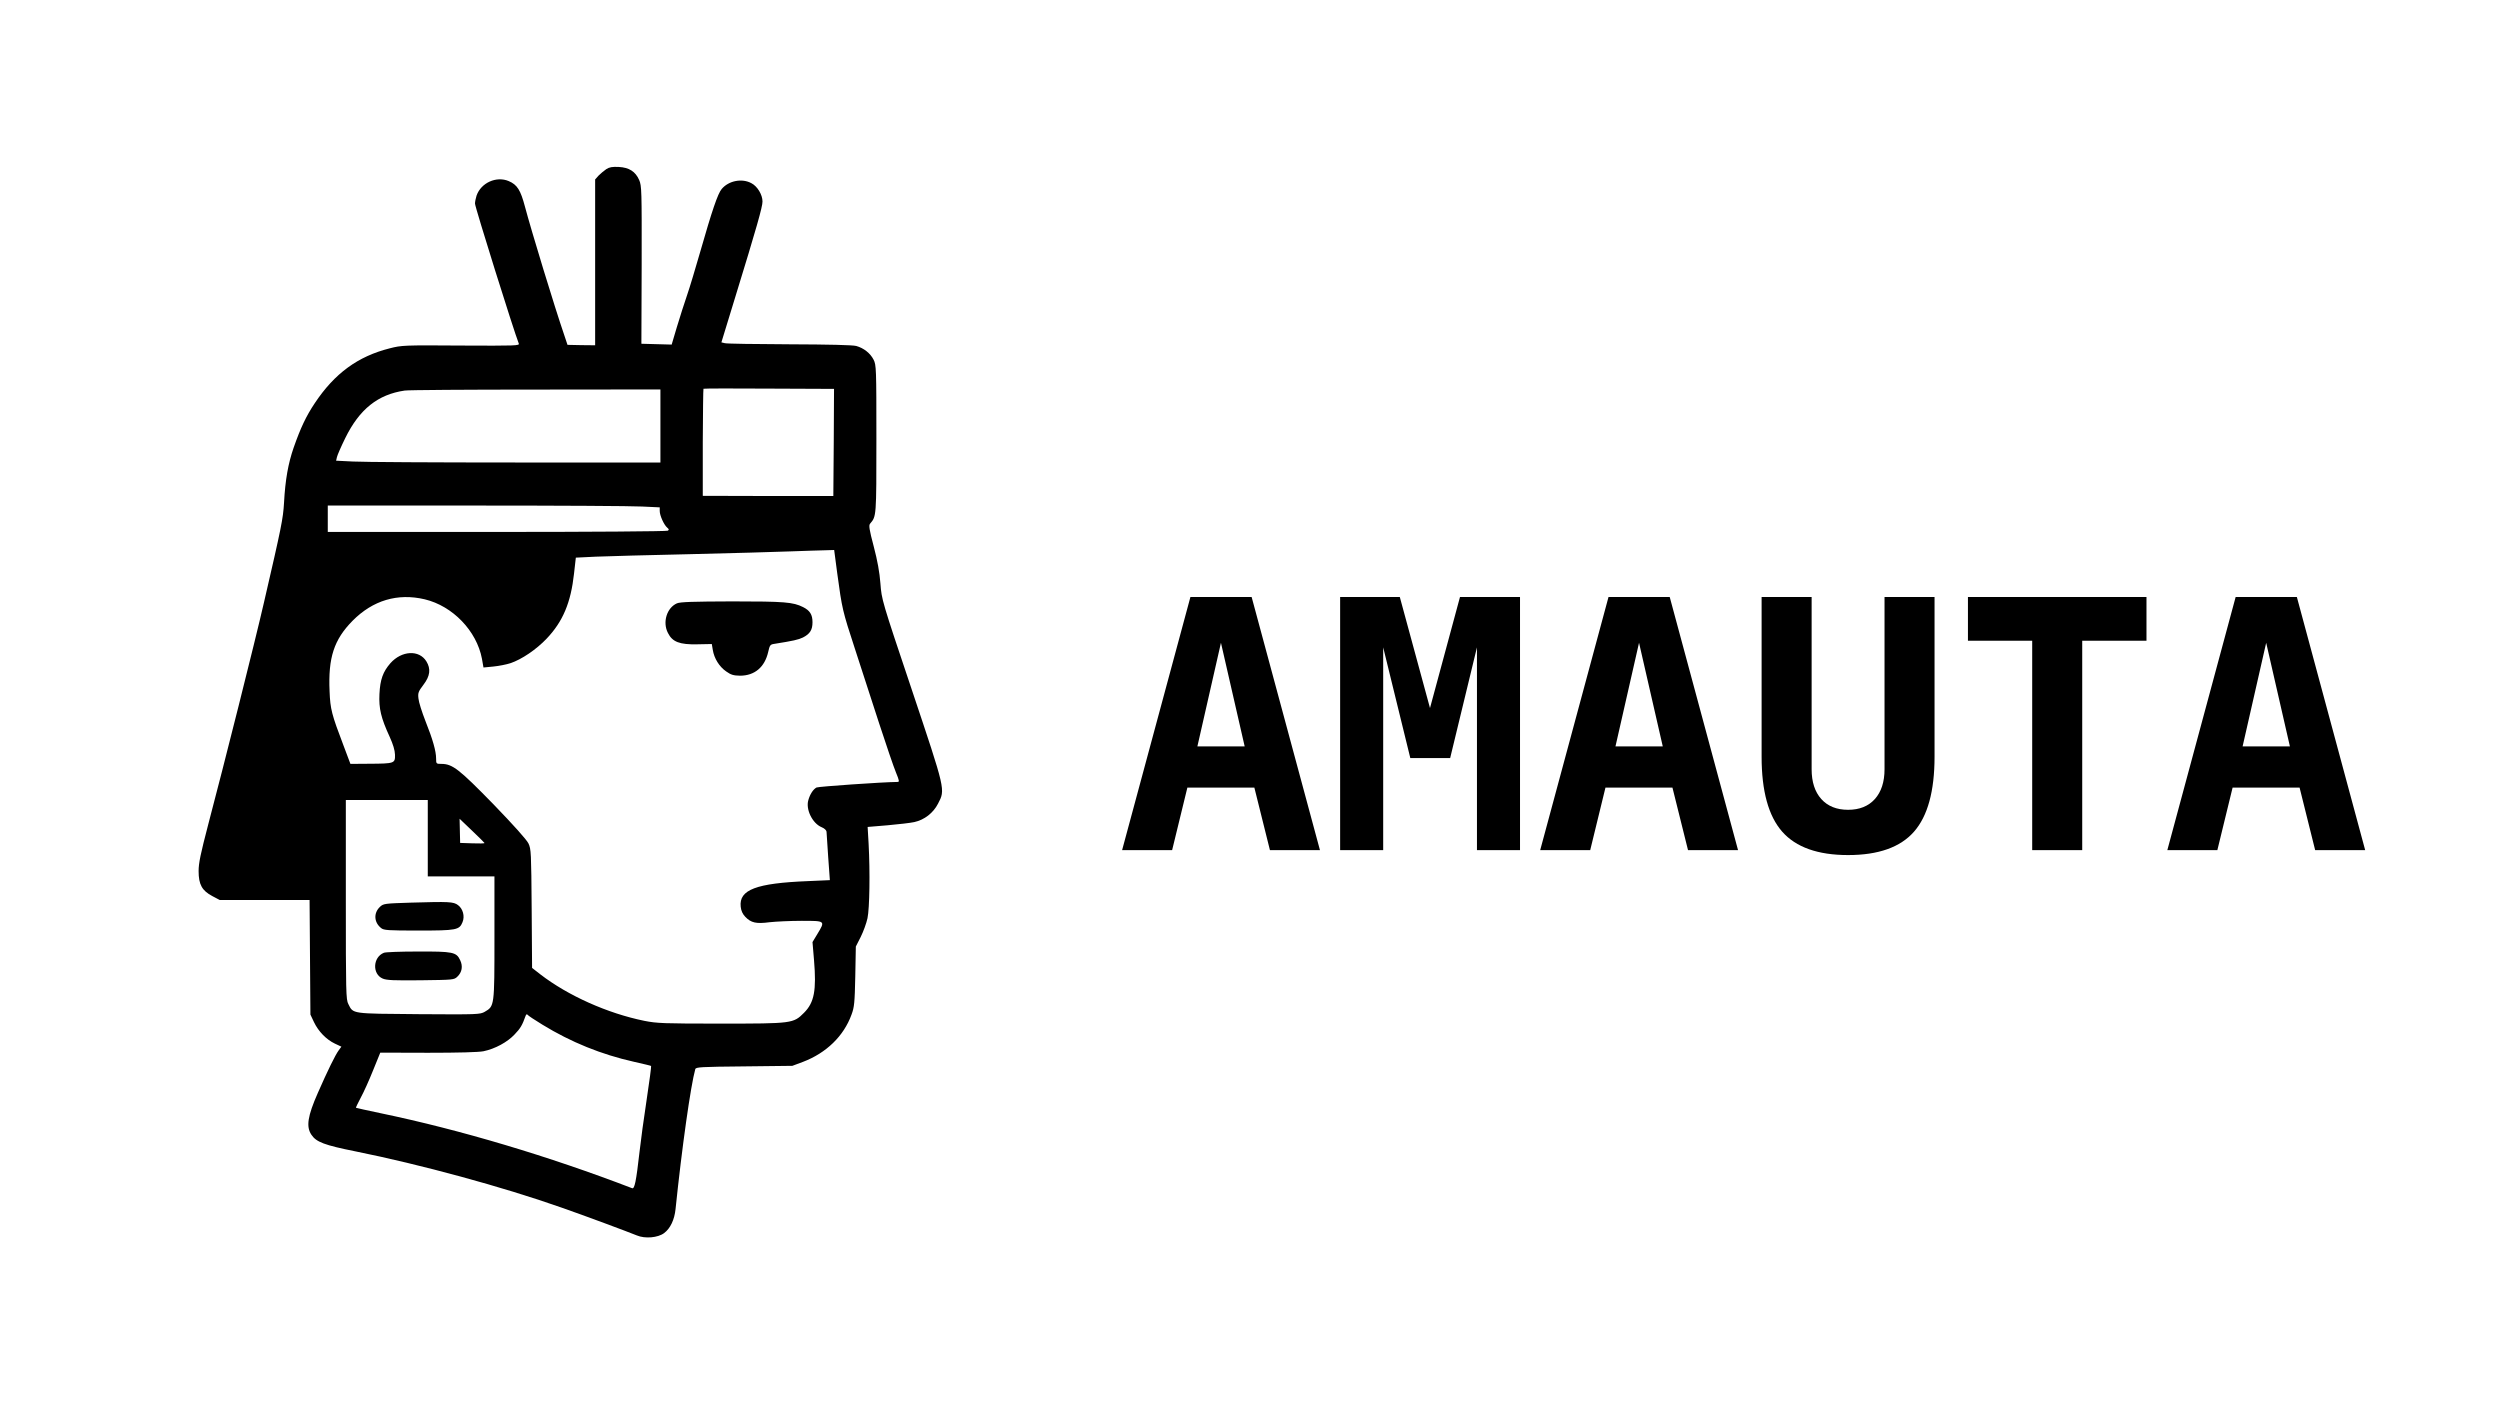
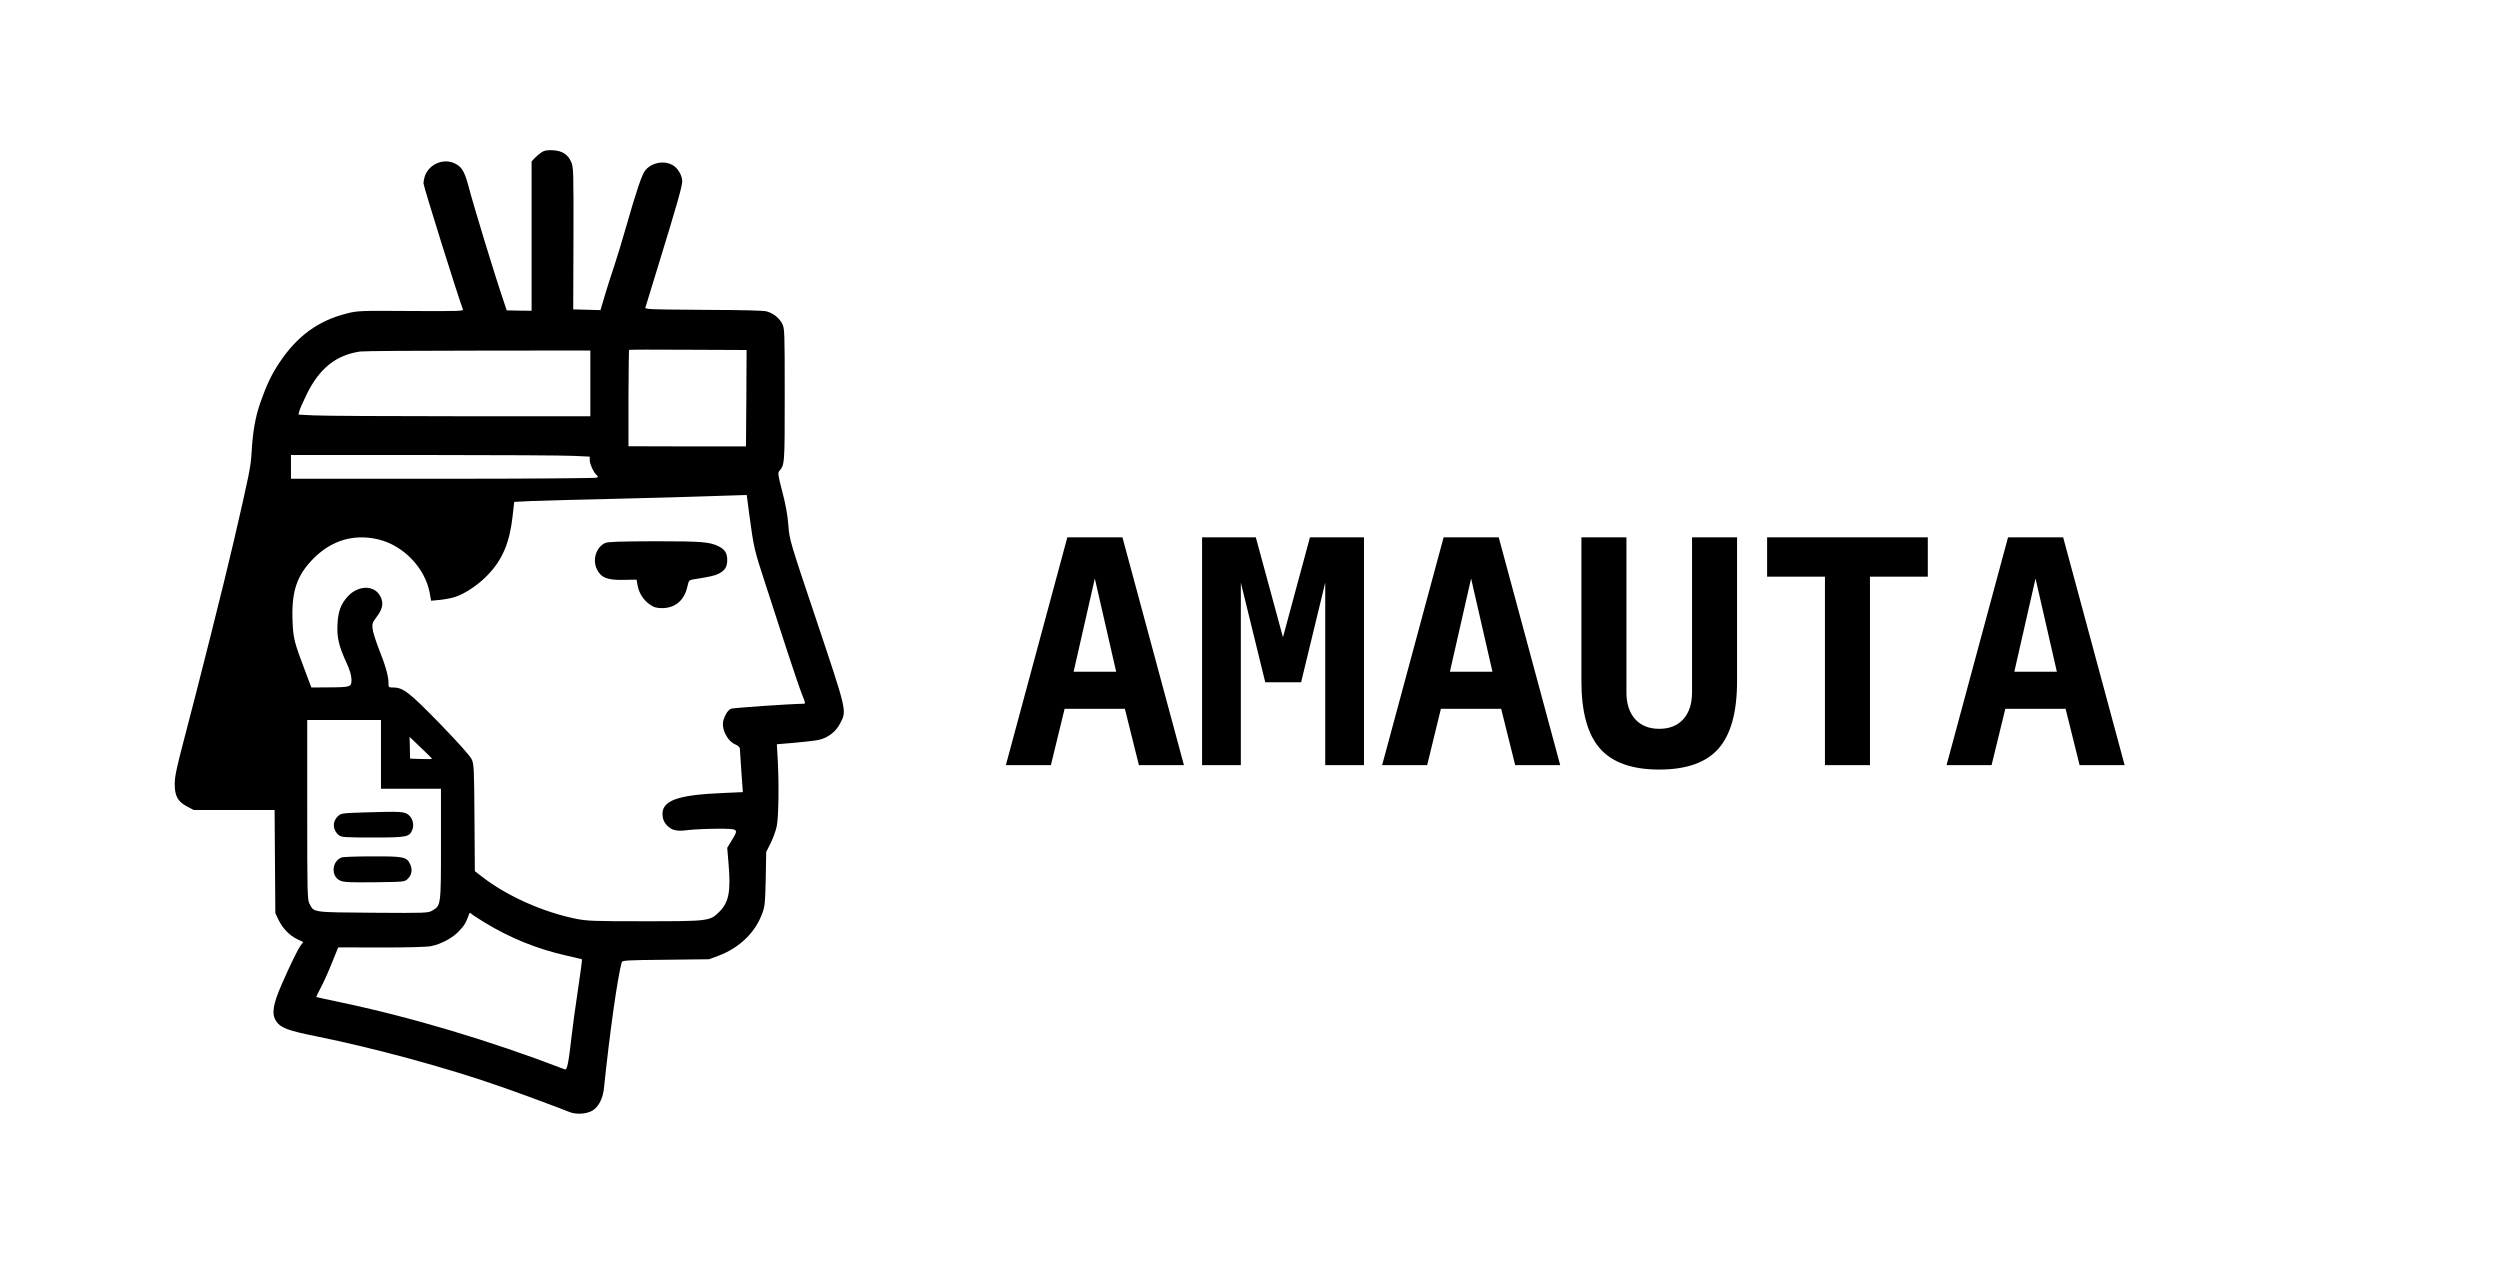
- <svg xmlns="http://www.w3.org/2000/svg" width="1800" height="1024" version="1.0">
-   <g>
-     <g id="svg_4">
-       <path d="m436.5,121.8c-1.6,1.1 -4.1,3.2 -5.5,4.6l-2.5,2.8l0,119.4l-9.9,-0.1l-10,-0.2l-2.3,-6.9c-7.1,-20.7 -23.8,-75.5 -28.3,-92.5c-3.2,-12.1 -5.6,-15.9 -11.7,-18.5c-8.9,-3.8 -20,1.2 -23.2,10.5c-0.6,1.9 -1.1,4.4 -1.1,5.7c0,2.5 27.9,91.6 31.5,100.7c0.7,1.6 -1.6,1.7 -41.6,1.5c-41.2,-0.3 -42.7,-0.2 -51.3,2c-23,5.8 -39.7,18.1 -53.9,39.4c-6.3,9.4 -10.3,17.9 -15.3,32.2c-3.9,11.3 -6,22.9 -6.9,39.6c-0.7,11.7 -1.8,17.1 -14.5,72c-6.5,28.3 -28.7,116.6 -40.1,159.7c-5.5,21.1 -6.9,27.7 -6.9,33.5c0,9.7 2.5,14.1 9.9,18l5.3,2.8l64.7,0l0.3,41.2l0.3,41.3l2.6,5.5c3.2,6.7 8.9,12.5 15,15.4l4.7,2.2l-1.9,2.6c-2.5,3.4 -7.9,14.4 -15.1,30.8c-7.3,16.6 -8.5,24.2 -4.6,30c3.5,5.3 9.4,7.5 31.8,12c46.2,9.3 105.9,25.5 148.1,40.4c16.4,5.7 47.8,17.4 54.4,20.1c5.9,2.5 15.2,1.7 19.7,-1.7s7.4,-9.6 8.2,-17.3c4.6,-44.5 10.9,-88.9 14.2,-100.7c0.4,-1.5 3.7,-1.7 35.2,-2l34.7,-0.4l7.5,-2.8c16.9,-6.4 29.5,-18.6 35.1,-34.1c2,-5.3 2.3,-8.6 2.7,-27.5l0.4,-21.5l3.5,-6.9c1.9,-3.8 4.1,-9.8 4.9,-13.5c1.5,-7.2 1.9,-33 0.8,-53.6l-0.7,-12.1l14.4,-1.2c7.9,-0.7 16.5,-1.7 19.2,-2.3c7.3,-1.6 13.7,-6.6 17.1,-13.3c5.3,-10.2 5.5,-9.1 -18.9,-82c-21.7,-64.6 -21.7,-64.8 -22.6,-76.5c-0.6,-8 -2.1,-16.3 -4.8,-26.6c-3.3,-12.5 -3.7,-15.3 -2.6,-16.5c4.5,-5.3 4.5,-4.8 4.5,-61c0,-51 -0.1,-53.2 -2,-57c-2.4,-4.7 -7.1,-8.4 -12.5,-9.9c-2.6,-0.7 -19.7,-1.1 -48,-1.2c-24.2,-0.1 -45.2,-0.4 -46.6,-0.8l-2.5,-0.6l9.8,-32c15.7,-51 19.8,-65.6 19.8,-69.4c0,-4.9 -3.7,-11 -8,-13.2c-6.8,-3.7 -16.4,-1.8 -21.4,4.2c-2.8,3.3 -7,15.7 -15.5,45.4c-3.3,11.5 -7.5,25.5 -9.4,31s-5.2,15.8 -7.3,22.8l-3.8,12.8l-10.9,-0.3l-10.9,-0.3l0.2,-56.8c0.1,-53.9 0,-56.9 -1.8,-61.1c-2.7,-6.1 -7.2,-9 -14.7,-9.4c-4.6,-0.2 -6.7,0.1 -9,1.6m163.8,196.8l-0.3,38.5l-56.3,0l-37.7,-0.1l0,-38.4c0.1,-21.1 0.3,-38.5 0.5,-38.7s21.4,-0.3 47.2,-0.1l46.8,0.2l-0.2,38.6zm-124.8,-11.9l0,26.3l-104.6,0c-57.5,0 -110,-0.3 -116.7,-0.7l-12.2,-0.6l0.6,-2.6c0.3,-1.4 3,-7.6 6,-13.7c10.2,-20.8 23.5,-31.4 42.8,-34.2c2.7,-0.4 45.3,-0.7 94.5,-0.7l89.6,-0.1l0,26.3zm-13.2,58l12.7,0.6l0,2.6c0,3.3 3.1,10.1 5.4,12c1.3,1.1 1.4,1.6 0.4,2.2c-0.7,0.5 -56.1,0.9 -123,0.9l-121.8,0l0,-19l106.8,0c58.7,0 112.4,0.3 119.5,0.7m140.5,48c3.5,25.8 3.8,27.1 12.7,54.3c4.6,14 12.5,38.3 17.5,53.9c5.1,15.6 10.5,31.5 12.1,35.3c2.4,5.9 2.6,6.8 1.1,6.8c-10.9,0.1 -56.8,3.3 -58.3,4c-2.4,1.3 -4.7,4.8 -5.9,9.1c-2,6.7 3,16.8 9.6,19.5c2,0.8 3.4,2.2 3.5,3.2c0,0.9 0.6,9.2 1.2,18.3l1.2,16.6l-15.7,0.7c-37.4,1.5 -49.8,6.2 -48.5,18.4c0.3,3 1.4,5.3 3.3,7.3c4.1,4.3 7.8,5.2 17.5,3.9c4.6,-0.5 15,-1 23.1,-1c17.2,0 17.1,-0.1 11.3,9.5l-3.5,5.8l1.1,13.1c1.8,21.6 0.2,30.4 -7.2,37.8c-7.7,7.7 -8.2,7.8 -60.2,7.8c-41.1,0 -45.7,-0.2 -54.8,-2c-26.5,-5.4 -54.9,-18.1 -74.9,-33.5l-5.9,-4.6l-0.3,-42.7c-0.3,-40.3 -0.4,-42.9 -2.3,-46.9c-1.3,-2.7 -10.7,-13.2 -25.2,-28.2c-24.7,-25.3 -29.5,-29.1 -37.5,-29.1c-3.7,0 -3.8,-0.1 -3.8,-3.8c0,-5.4 -2.4,-13.8 -7.7,-27.1c-2.5,-6.4 -4.8,-13.6 -5,-16.1c-0.5,-4.1 -0.1,-5.1 3.6,-10c4.8,-6.3 5.4,-11.4 2.1,-16.8c-5.2,-8.5 -17.8,-7.8 -25.9,1.3c-5.4,6.2 -7.4,11.8 -7.9,22.2c-0.5,10.5 1.1,17.2 7.4,30.9c2.4,5.3 3.7,9.5 3.8,12.8c0.1,6.2 -0.2,6.4 -18.5,6.5l-13.6,0.1l-5,-13.3c-8.5,-22.3 -9.5,-26.1 -10,-38.9c-1.1,-24.4 3.2,-37.3 16.6,-50.9c14.6,-14.7 32.4,-20 51.9,-15.4c20.1,4.8 37.4,22.7 41.2,42.8l1.1,6.3l7.2,-0.7c4,-0.4 9.5,-1.5 12.2,-2.4c8.1,-2.7 18.7,-9.9 26.1,-17.7c11.7,-12.3 17.4,-25.9 19.7,-46.8l1.3,-11.5l14.4,-0.7c8,-0.3 38.6,-1.2 68,-1.8c29.4,-0.7 61.8,-1.6 72,-2s21.4,-0.7 25,-0.8l6.6,-0.2l2.2,16.7zm-294.8,190.8l0,27.5l48,0l0,44.2c0,49.5 0,49.2 -7,53.3c-3.4,1.9 -4.8,2 -47.5,1.7c-48.9,-0.4 -47.1,-0.1 -50.7,-7.3c-1.7,-3.1 -1.8,-8.8 -1.8,-75.2l0,-71.7l59,0l0,27.5zm40.9,3.5c0,0.3 -3.9,0.4 -8.8,0.2l-8.8,-0.3l-0.2,-8.7l-0.2,-8.7l8.9,8.5c4.9,4.7 9,8.7 9.1,9m41.7,130.8c20.6,12.6 42.3,21.4 65.9,26.7c6.6,1.5 12.2,2.8 12.3,3c0.2,0.2 -1.2,11.1 -3.2,24.2s-4.3,29.9 -5.1,37.3c-2.5,22 -3.6,27.2 -5.4,26.5c-59.9,-23 -123.5,-42 -181.1,-54c-9.6,-2 -17.6,-3.8 -17.7,-3.9c-0.2,-0.1 1.4,-3.4 3.4,-7.2c2.1,-3.8 6.1,-12.7 8.9,-19.7l5.2,-12.8l34.4,0.1c22,0 36.4,-0.4 39.9,-1.1c8.3,-1.7 17.3,-6.6 22.4,-12.1c4.2,-4.3 5.6,-6.8 7.9,-13.3c0.4,-1.2 1,-1.5 1.4,-0.9s5.2,3.8 10.8,7.2" id="svg_1" />
-       <path d="m487.4,434.4c-7.3,3.2 -10.5,13.6 -6.5,21.3c3.2,6.5 8.4,8.5 21.3,8.2l10.3,-0.2l0.7,4.2c1,6.2 4.7,12.1 9.6,15.5c3.5,2.5 5.3,3 10,3.1c10.5,0 17.8,-6.1 20.3,-17.1c1.1,-4.9 1.5,-5.4 4.3,-5.8c13.8,-2.2 17.4,-3 20.7,-4.6c5.1,-2.6 6.9,-5.5 6.9,-11c0,-5.4 -1.8,-8.4 -6.8,-10.9c-7.2,-3.6 -13.3,-4.1 -51,-4.1c-28.6,0.1 -37.4,0.4 -39.8,1.4m-191.6,215.5c-19,0.6 -19.7,0.7 -22.2,3c-4.7,4.4 -4.4,11.2 0.8,15.3c1.9,1.6 4.9,1.8 26.9,1.8c27.4,0 29.4,-0.4 31.7,-6c1.8,-4.3 0.3,-9.7 -3.2,-12.3c-3.3,-2.5 -6.4,-2.6 -34,-1.8m-19.4,36.1c-8,3.2 -8.5,15.4 -0.8,18.6c2.9,1.2 8,1.4 27.4,1.2c23.4,-0.3 23.9,-0.3 26.3,-2.6c3.4,-3.2 4.1,-7.6 2,-11.9c-2.7,-5.8 -5.2,-6.3 -30.5,-6.2c-12.3,0 -23.3,0.4 -24.4,0.9" id="svg_2" />
-       <text fill="#000000" stroke="#000" stroke-width="0" x="803.882" y="612.104" id="svg_3" font-size="250" font-family="'Inconsolata'" text-anchor="start" xml:space="preserve" font-weight="bold">AMAUTA</text>
-     </g>
-   </g>
+ <svg xmlns="http://www.w3.org/2000/svg" width="2000" height="1024" version="1.0">
+   <path d="M433.274 121.8c-1.6 1.1-4.1 3.2-5.5 4.6l-2.5 2.8v119.4l-9.9-.1-10-.2-2.3-6.9c-7.1-20.7-23.8-75.5-28.3-92.5-3.2-12.1-5.6-15.9-11.7-18.5-8.9-3.8-20 1.2-23.2 10.5-.6 1.9-1.1 4.4-1.1 5.7 0 2.5 27.9 91.6 31.5 100.7.7 1.6-1.6 1.7-41.6 1.5-41.2-.3-42.7-.2-51.3 2-23 5.8-39.7 18.1-53.9 39.4-6.3 9.4-10.3 17.9-15.3 32.2-3.9 11.3-6 22.9-6.9 39.6-.7 11.7-1.8 17.1-14.5 72-6.5 28.3-28.7 116.6-40.1 159.7-5.5 21.1-6.9 27.7-6.9 33.5 0 9.7 2.5 14.1 9.9 18l5.3 2.8h64.7l.3 41.2.3 41.3 2.6 5.5c3.2 6.7 8.9 12.5 15 15.4l4.7 2.2-1.9 2.6c-2.5 3.4-7.9 14.4-15.1 30.8-7.3 16.6-8.5 24.2-4.6 30 3.5 5.3 9.4 7.5 31.8 12 46.2 9.3 105.9 25.5 148.1 40.4 16.4 5.7 47.8 17.4 54.4 20.1 5.9 2.5 15.2 1.7 19.7-1.7s7.4-9.6 8.2-17.3c4.6-44.5 10.9-88.9 14.2-100.7.4-1.5 3.7-1.7 35.2-2l34.7-.4 7.5-2.8c16.9-6.4 29.5-18.6 35.1-34.1 2-5.3 2.3-8.6 2.7-27.5l.4-21.5 3.5-6.9c1.9-3.8 4.1-9.8 4.9-13.5 1.5-7.2 1.9-33 .8-53.6l-.7-12.1 14.4-1.2c7.9-.7 16.5-1.7 19.2-2.3 7.3-1.6 13.7-6.6 17.1-13.3 5.3-10.2 5.5-9.1-18.9-82-21.7-64.6-21.7-64.8-22.6-76.5-.6-8-2.1-16.3-4.8-26.6-3.3-12.5-3.7-15.3-2.6-16.5 4.5-5.3 4.5-4.8 4.5-61 0-51-.1-53.2-2-57-2.4-4.7-7.1-8.4-12.5-9.9-2.6-.7-19.7-1.1-48-1.2-24.2-.1-45.2-.4-46.6-.8l-2.5-.6 9.8-32c15.7-51 19.8-65.6 19.8-69.4 0-4.9-3.7-11-8-13.2-6.8-3.7-16.4-1.8-21.4 4.2-2.8 3.3-7 15.7-15.5 45.4-3.3 11.5-7.5 25.5-9.4 31s-5.2 15.8-7.3 22.8l-3.8 12.8-10.9-.3-10.9-.3.2-56.8c.1-53.9 0-56.9-1.8-61.1-2.7-6.1-7.2-9-14.7-9.4-4.6-.2-6.7.1-9 1.6m163.8 196.8-.3 38.5h-56.3l-37.7-.1v-38.4c.1-21.1.3-38.5.5-38.7s21.4-.3 47.2-.1l46.8.2zm-124.8-11.9V333h-104.6c-57.5 0-110-.3-116.7-.7l-12.2-.6.6-2.6c.3-1.4 3-7.6 6-13.7 10.2-20.8 23.5-31.4 42.8-34.2 2.7-.4 45.3-.7 94.5-.7l89.6-.1zm-13.2 58 12.7.6v2.6c0 3.3 3.1 10.1 5.4 12 1.3 1.1 1.4 1.6.4 2.2-.7.5-56.1.9-123 .9h-121.8v-19h106.8c58.7 0 112.4.3 119.5.7m140.5 48c3.5 25.8 3.8 27.1 12.7 54.3 4.6 14 12.5 38.3 17.5 53.9 5.1 15.6 10.5 31.5 12.1 35.3 2.4 5.9 2.6 6.8 1.1 6.8-10.9.1-56.8 3.3-58.3 4-2.4 1.3-4.7 4.8-5.9 9.1-2 6.7 3 16.8 9.6 19.5 2 .8 3.4 2.2 3.5 3.2 0 .9.6 9.2 1.2 18.3l1.2 16.6-15.7.7c-37.4 1.5-49.8 6.2-48.5 18.4.3 3 1.4 5.3 3.3 7.3 4.1 4.3 7.8 5.2 17.5 3.9 4.6-.5 15-1 23.1-1 17.2 0 17.1-.1 11.3 9.5l-3.5 5.8 1.1 13.1c1.8 21.6.2 30.4-7.2 37.8-7.7 7.7-8.2 7.8-60.2 7.8-41.1 0-45.7-.2-54.8-2-26.5-5.4-54.9-18.1-74.9-33.5l-5.9-4.6-.3-42.7c-.3-40.3-.4-42.9-2.3-46.9-1.3-2.7-10.7-13.2-25.2-28.2-24.7-25.3-29.5-29.1-37.5-29.1-3.7 0-3.8-.1-3.8-3.8 0-5.4-2.4-13.8-7.7-27.1-2.5-6.4-4.8-13.6-5-16.1-.5-4.1-.1-5.1 3.6-10 4.8-6.3 5.4-11.4 2.1-16.8-5.2-8.5-17.8-7.8-25.9 1.3-5.4 6.2-7.4 11.8-7.9 22.2-.5 10.5 1.1 17.2 7.4 30.9 2.4 5.3 3.7 9.5 3.8 12.8.1 6.2-.2 6.4-18.5 6.5l-13.6.1-5-13.3c-8.5-22.3-9.5-26.1-10-38.9-1.1-24.4 3.2-37.3 16.6-50.9 14.6-14.7 32.4-20 51.9-15.4 20.1 4.8 37.4 22.7 41.2 42.8l1.1 6.3 7.2-.7c4-.4 9.5-1.5 12.2-2.4 8.1-2.7 18.7-9.9 26.1-17.7 11.7-12.3 17.4-25.9 19.7-46.8l1.3-11.5 14.4-.7c8-.3 38.6-1.2 68-1.8 29.4-.7 61.8-1.6 72-2s21.4-.7 25-.8l6.6-.2zm-294.8 190.8V631h48v44.2c0 49.5 0 49.2-7 53.3-3.4 1.9-4.8 2-47.5 1.7-48.9-.4-47.1-.1-50.7-7.3-1.7-3.1-1.8-8.8-1.8-75.2V576h59zm40.9 3.5c0 .3-3.9.4-8.8.2l-8.8-.3-.2-8.7-.2-8.7 8.9 8.5c4.9 4.7 9 8.7 9.1 9m41.7 130.8c20.6 12.6 42.3 21.4 65.9 26.7 6.6 1.5 12.2 2.8 12.3 3 .2.2-1.2 11.1-3.2 24.2s-4.3 29.9-5.1 37.3c-2.5 22-3.6 27.2-5.4 26.5-59.9-23-123.5-42-181.1-54-9.6-2-17.6-3.8-17.7-3.9-.2-.1 1.4-3.4 3.4-7.2 2.1-3.8 6.1-12.7 8.9-19.7l5.2-12.8 34.4.1c22 0 36.4-.4 39.9-1.1 8.3-1.7 17.3-6.6 22.4-12.1 4.2-4.3 5.6-6.8 7.9-13.3.4-1.2 1-1.5 1.4-.9s5.2 3.8 10.8 7.2" />
+   <path d="M484.174 434.4c-7.3 3.2-10.5 13.6-6.5 21.3 3.2 6.5 8.4 8.5 21.3 8.2l10.3-.2.7 4.2c1 6.2 4.7 12.1 9.6 15.5 3.5 2.5 5.3 3 10 3.1 10.5 0 17.8-6.1 20.3-17.1 1.1-4.9 1.5-5.4 4.3-5.8 13.8-2.2 17.4-3 20.7-4.6 5.1-2.6 6.9-5.5 6.9-11 0-5.4-1.8-8.4-6.8-10.9-7.2-3.6-13.3-4.1-51-4.1-28.6.1-37.4.4-39.8 1.4m-191.6 215.5c-19 .6-19.7.7-22.2 3-4.7 4.4-4.4 11.2.8 15.3 1.9 1.6 4.9 1.8 26.9 1.8 27.4 0 29.4-.4 31.7-6 1.8-4.3.3-9.7-3.2-12.3-3.3-2.5-6.4-2.6-34-1.8m-19.4 36.1c-8 3.2-8.5 15.4-.8 18.6 2.9 1.2 8 1.4 27.4 1.2 23.4-.3 23.9-.3 26.3-2.6 3.4-3.2 4.1-7.6 2-11.9-2.7-5.8-5.2-6.3-30.5-6.2-12.3 0-23.3.4-24.4.9" />
+   <text stroke="#000" stroke-width="0" x="800.656" y="612.104" font-size="250" font-family="'Inconsolata'" xml:space="preserve" font-weight="bold">AMAUTA</text>
</svg>
